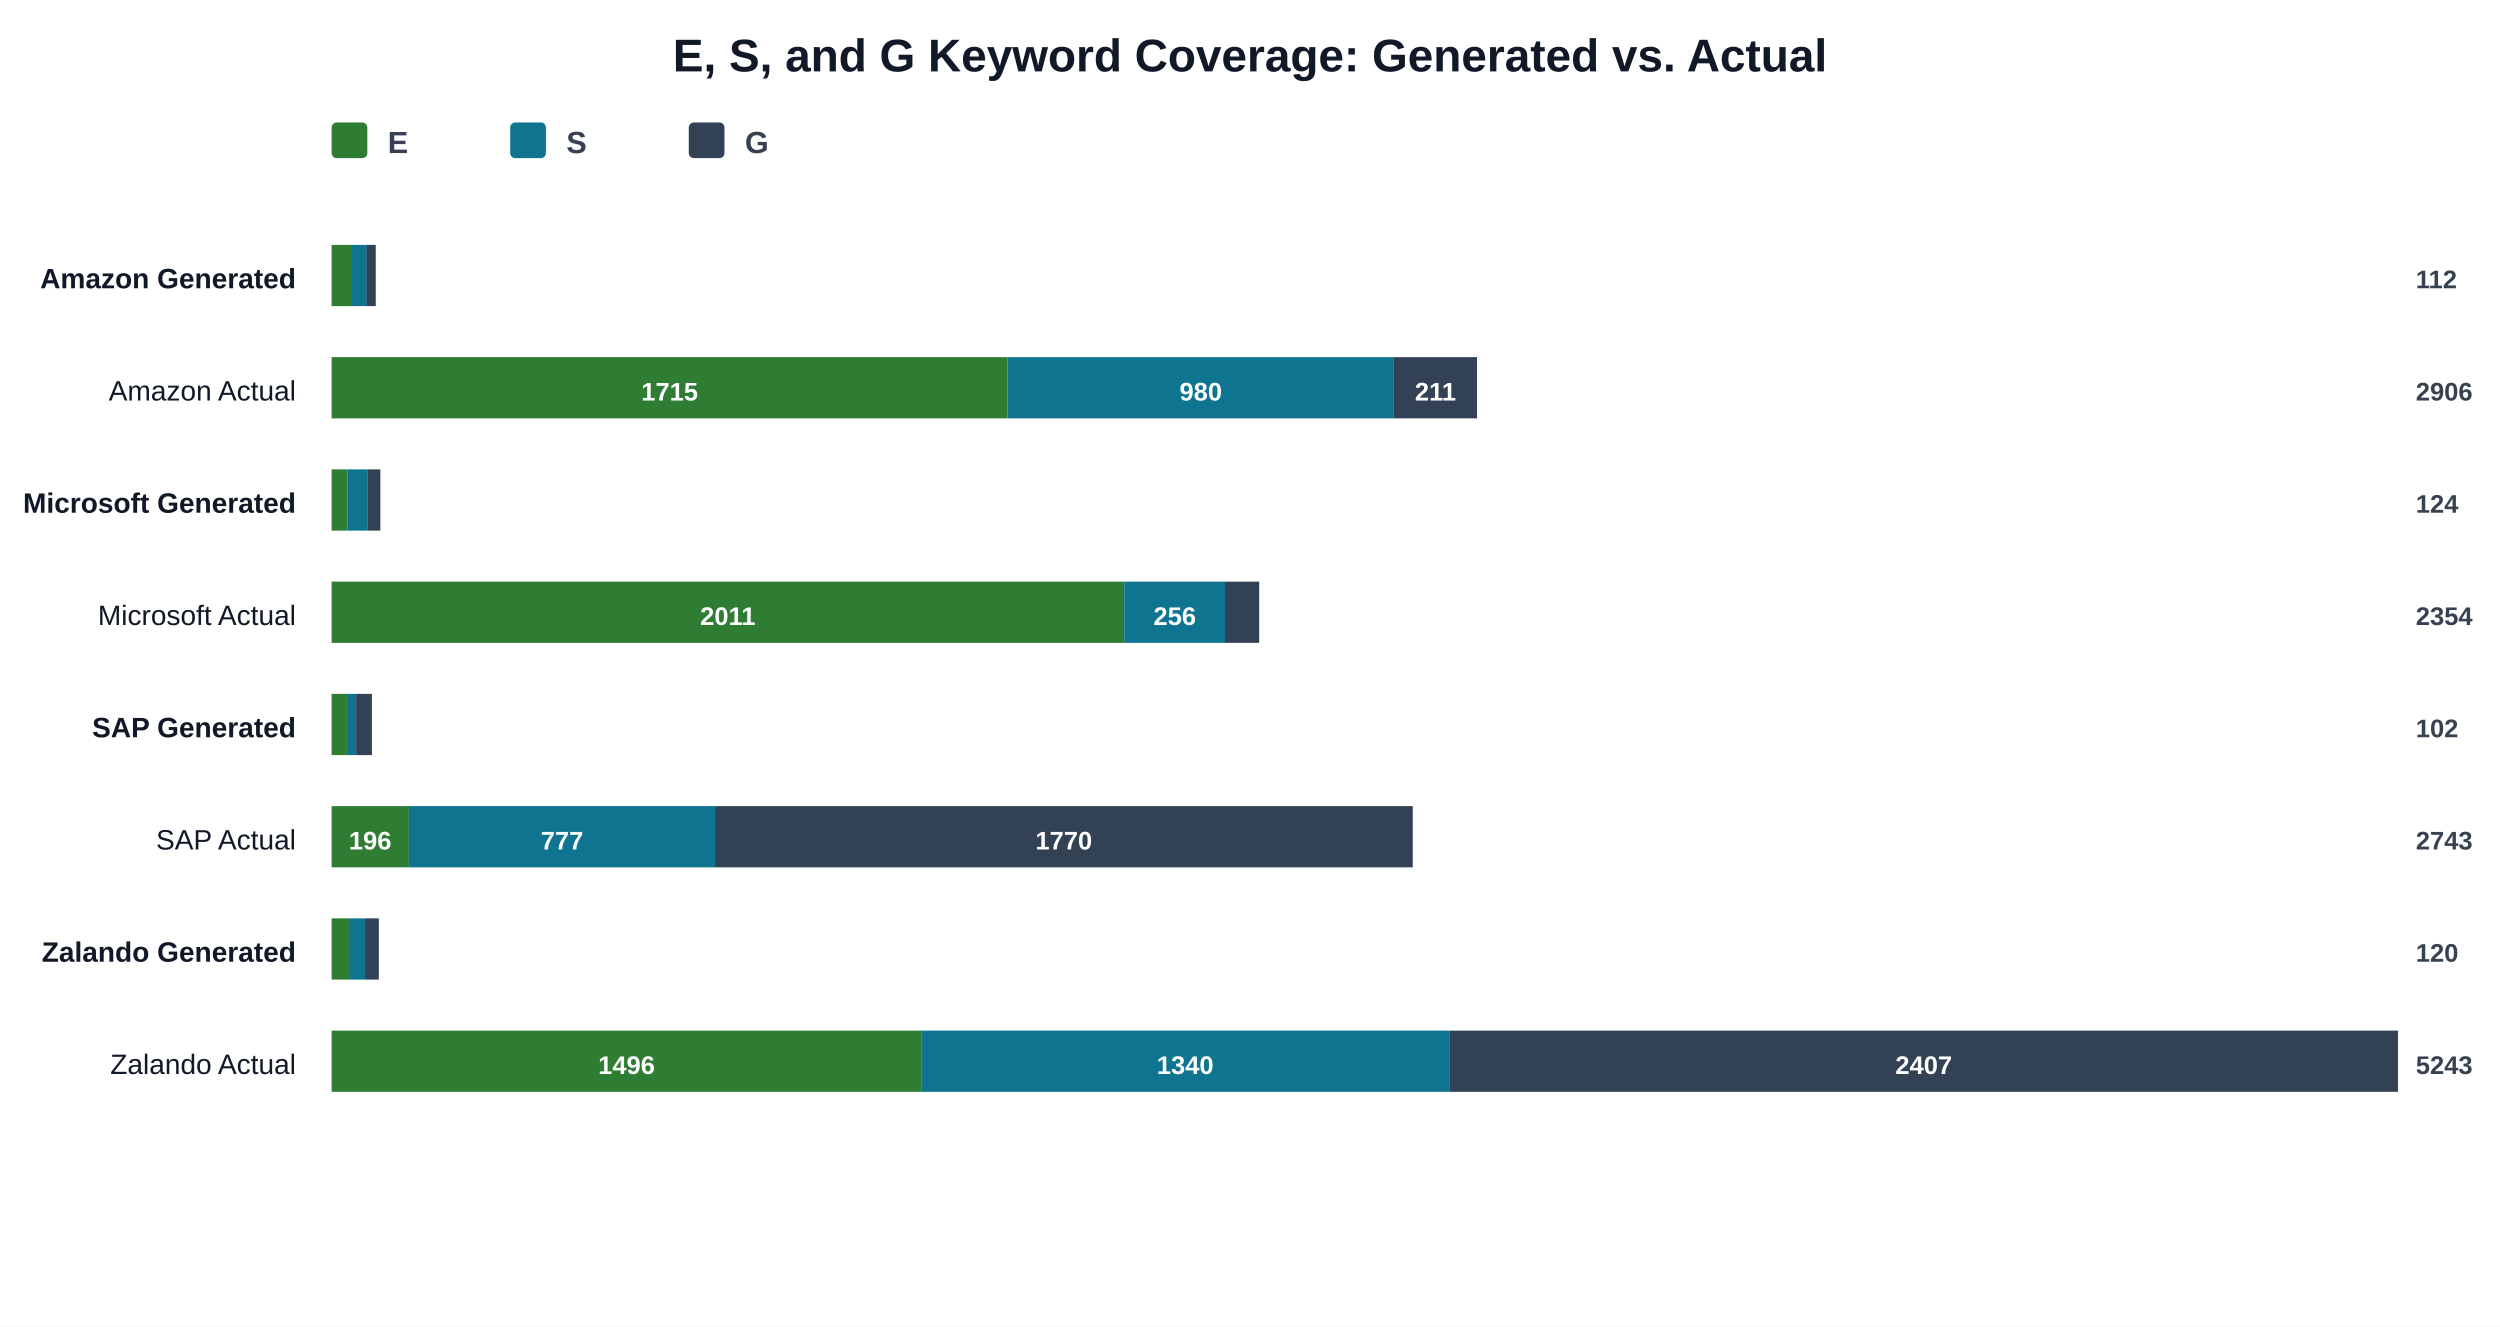
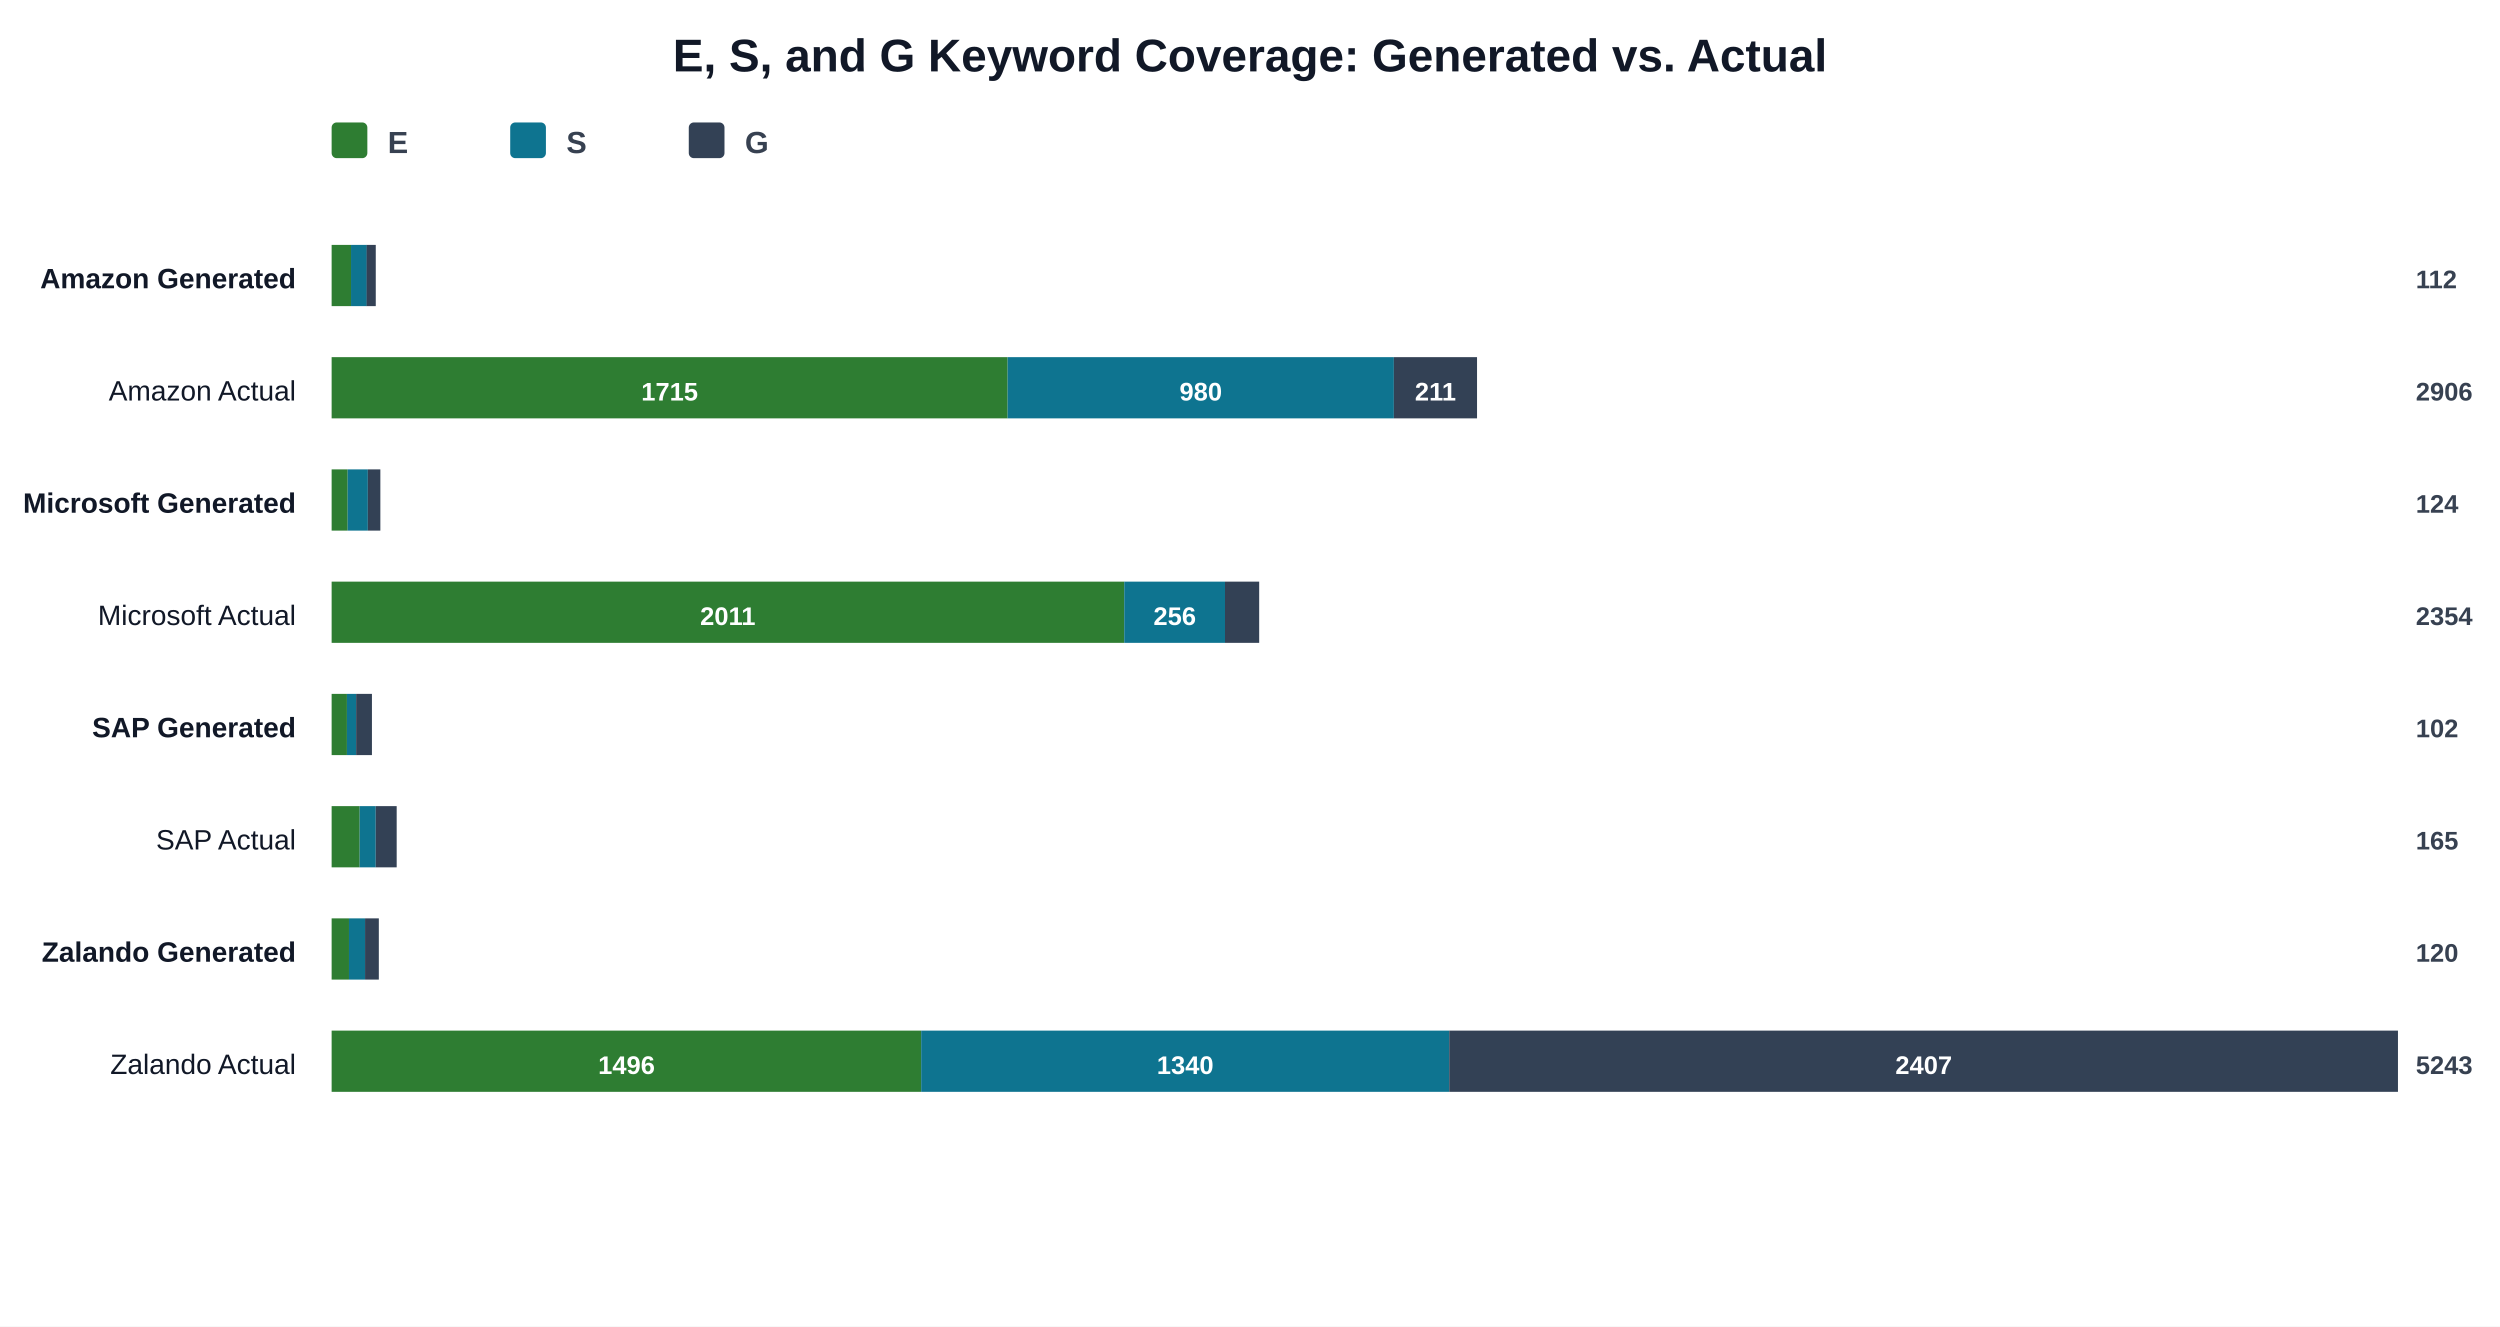
<svg xmlns="http://www.w3.org/2000/svg" width="980" height="520" viewBox="0 0 980 520">
  <rect width="100%" height="100%" fill="#FFFFFF" />
  <text x="490.0" y="28.0" font-family="Arial, sans-serif" font-size="18" fill="#111827" text-anchor="middle" font-weight="700">E, S, and G Keyword Coverage: Generated vs. Actual</text>
  <rect x="130" y="48" width="14" height="14" rx="2" fill="#2E7D32" />
  <text x="152.0" y="60.0" font-family="Arial, sans-serif" font-size="12" fill="#374151" text-anchor="start" font-weight="700">E</text>
  <rect x="200" y="48" width="14" height="14" rx="2" fill="#0E7490" />
  <text x="222.0" y="60.0" font-family="Arial, sans-serif" font-size="12" fill="#374151" text-anchor="start" font-weight="700">S</text>
  <rect x="270" y="48" width="14" height="14" rx="2" fill="#334155" />
  <text x="292.0" y="60.0" font-family="Arial, sans-serif" font-size="12" fill="#374151" text-anchor="start" font-weight="700">G</text>
  <text x="116.0" y="113.0" font-family="Arial, sans-serif" font-size="11" fill="#111827" text-anchor="end" font-weight="700">Amazon Generated</text>
  <rect x="130.0" y="96.0" width="7.6" height="24" fill="#2E7D32" />
  <rect x="137.6" y="96.0" width="6.2" height="24" fill="#0E7490" />
  <rect x="143.7" y="96.0" width="3.6" height="24" fill="#334155" />
  <text x="947.0" y="113.0" font-family="Arial, sans-serif" font-size="10" fill="#374151" text-anchor="start" font-weight="700">112</text>
  <text x="116.0" y="157.0" font-family="Arial, sans-serif" font-size="11" fill="#111827" text-anchor="end" font-weight="400">Amazon Actual</text>
  <rect x="130.0" y="140.0" width="265.0" height="24" fill="#2E7D32" />
  <text x="262.5" y="157.0" font-family="Arial, sans-serif" font-size="10" fill="#FFFFFF" text-anchor="middle" font-weight="700">1715</text>
  <rect x="395.0" y="140.0" width="151.4" height="24" fill="#0E7490" />
  <text x="470.7" y="157.0" font-family="Arial, sans-serif" font-size="10" fill="#FFFFFF" text-anchor="middle" font-weight="700">980</text>
  <rect x="546.4" y="140.0" width="32.6" height="24" fill="#334155" />
  <text x="562.7" y="157.0" font-family="Arial, sans-serif" font-size="10" fill="#FFFFFF" text-anchor="middle" font-weight="700">211</text>
  <text x="947.0" y="157.0" font-family="Arial, sans-serif" font-size="10" fill="#374151" text-anchor="start" font-weight="700">2906</text>
  <text x="116.0" y="201.0" font-family="Arial, sans-serif" font-size="11" fill="#111827" text-anchor="end" font-weight="700">Microsoft Generated</text>
  <rect x="130.0" y="184.0" width="6.3" height="24" fill="#2E7D32" />
  <rect x="136.3" y="184.0" width="7.9" height="24" fill="#0E7490" />
  <rect x="144.2" y="184.0" width="4.9" height="24" fill="#334155" />
  <text x="947.0" y="201.0" font-family="Arial, sans-serif" font-size="10" fill="#374151" text-anchor="start" font-weight="700">124</text>
  <text x="116.0" y="245.0" font-family="Arial, sans-serif" font-size="11" fill="#111827" text-anchor="end" font-weight="400">Microsoft Actual</text>
  <rect x="130.0" y="228.0" width="310.7" height="24" fill="#2E7D32" />
  <text x="285.3" y="245.0" font-family="Arial, sans-serif" font-size="10" fill="#FFFFFF" text-anchor="middle" font-weight="700">2011</text>
  <rect x="440.7" y="228.0" width="39.5" height="24" fill="#0E7490" />
  <text x="460.5" y="245.0" font-family="Arial, sans-serif" font-size="10" fill="#FFFFFF" text-anchor="middle" font-weight="700">256</text>
  <rect x="480.2" y="228.0" width="13.4" height="24" fill="#334155" />
  <text x="947.0" y="245.0" font-family="Arial, sans-serif" font-size="10" fill="#374151" text-anchor="start" font-weight="700">2354</text>
  <text x="116.0" y="289.0" font-family="Arial, sans-serif" font-size="11" fill="#111827" text-anchor="end" font-weight="700">SAP Generated</text>
  <rect x="130.0" y="272.0" width="6.0" height="24" fill="#2E7D32" />
  <rect x="136.0" y="272.0" width="3.6" height="24" fill="#0E7490" />
  <rect x="139.6" y="272.0" width="6.2" height="24" fill="#334155" />
  <text x="947.0" y="289.0" font-family="Arial, sans-serif" font-size="10" fill="#374151" text-anchor="start" font-weight="700">102</text>
  <text x="116.0" y="333.0" font-family="Arial, sans-serif" font-size="11" fill="#111827" text-anchor="end" font-weight="400">SAP Actual</text>
-   <rect x="130.0" y="316.0" width="30.3" height="24" fill="#2E7D32" />
-   <text x="145.1" y="333.0" font-family="Arial, sans-serif" font-size="10" fill="#FFFFFF" text-anchor="middle" font-weight="700">196</text>
-   <rect x="160.3" y="316.0" width="120.0" height="24" fill="#0E7490" />
-   <text x="220.3" y="333.0" font-family="Arial, sans-serif" font-size="10" fill="#FFFFFF" text-anchor="middle" font-weight="700">777</text>
-   <rect x="280.3" y="316.0" width="273.5" height="24" fill="#334155" />
-   <text x="417.0" y="333.0" font-family="Arial, sans-serif" font-size="10" fill="#FFFFFF" text-anchor="middle" font-weight="700">1770</text>
-   <text x="947.0" y="333.0" font-family="Arial, sans-serif" font-size="10" fill="#374151" text-anchor="start" font-weight="700">2743</text>
+   <rect x="130.0" y="316.0" width="11.0" height="24" fill="#2E7D32" />
+   <rect x="141.0" y="316.0" width="6.3" height="24" fill="#0E7490" />
+   <rect x="147.3" y="316.0" width="8.2" height="24" fill="#334155" />
+   <text x="947.0" y="333.0" font-family="Arial, sans-serif" font-size="10" fill="#374151" text-anchor="start" font-weight="700">165</text>
  <text x="116.0" y="377.0" font-family="Arial, sans-serif" font-size="11" fill="#111827" text-anchor="end" font-weight="700">Zalando Generated</text>
  <rect x="130.0" y="360.0" width="6.8" height="24" fill="#2E7D32" />
  <rect x="136.8" y="360.0" width="6.3" height="24" fill="#0E7490" />
  <rect x="143.1" y="360.0" width="5.4" height="24" fill="#334155" />
  <text x="947.0" y="377.0" font-family="Arial, sans-serif" font-size="10" fill="#374151" text-anchor="start" font-weight="700">120</text>
  <text x="116.0" y="421.0" font-family="Arial, sans-serif" font-size="11" fill="#111827" text-anchor="end" font-weight="400">Zalando Actual</text>
  <rect x="130.0" y="404.0" width="231.1" height="24" fill="#2E7D32" />
  <text x="245.6" y="421.0" font-family="Arial, sans-serif" font-size="10" fill="#FFFFFF" text-anchor="middle" font-weight="700">1496</text>
  <rect x="361.1" y="404.0" width="207.0" height="24" fill="#0E7490" />
  <text x="464.6" y="421.0" font-family="Arial, sans-serif" font-size="10" fill="#FFFFFF" text-anchor="middle" font-weight="700">1340</text>
  <rect x="568.1" y="404.0" width="371.9" height="24" fill="#334155" />
  <text x="754.1" y="421.0" font-family="Arial, sans-serif" font-size="10" fill="#FFFFFF" text-anchor="middle" font-weight="700">2407</text>
  <text x="947.0" y="421.0" font-family="Arial, sans-serif" font-size="10" fill="#374151" text-anchor="start" font-weight="700">5243</text>
</svg>
